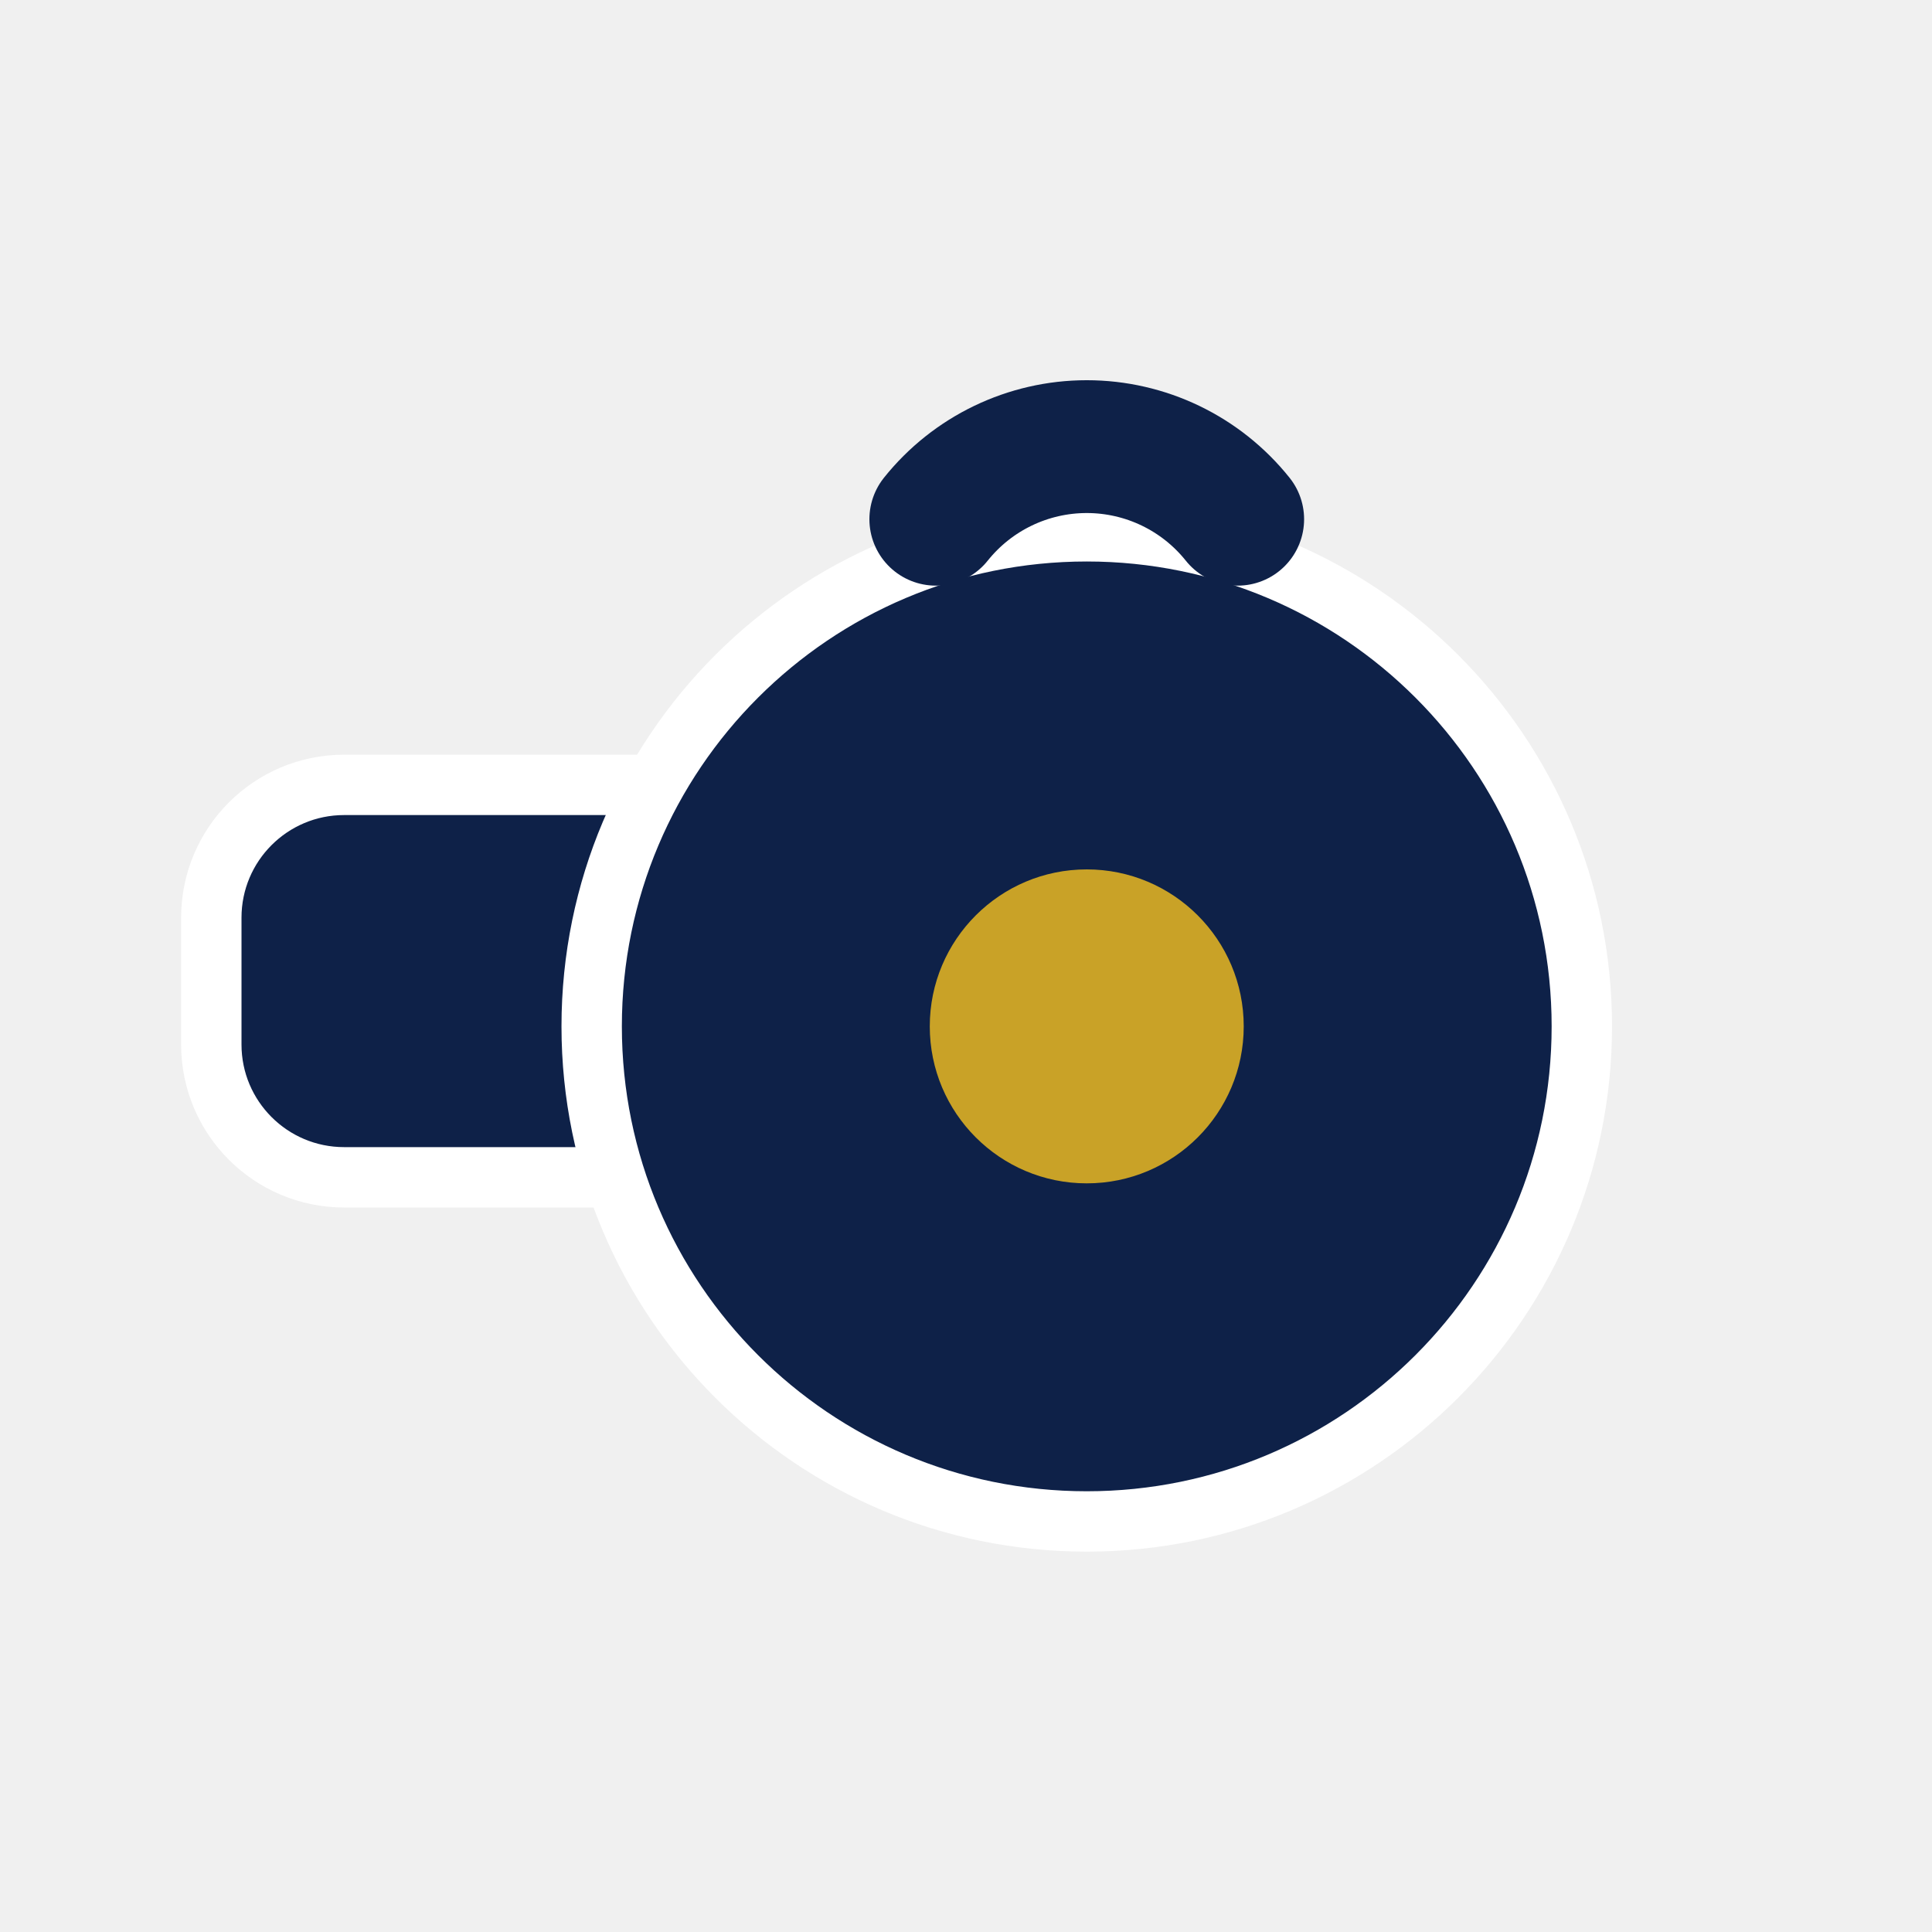
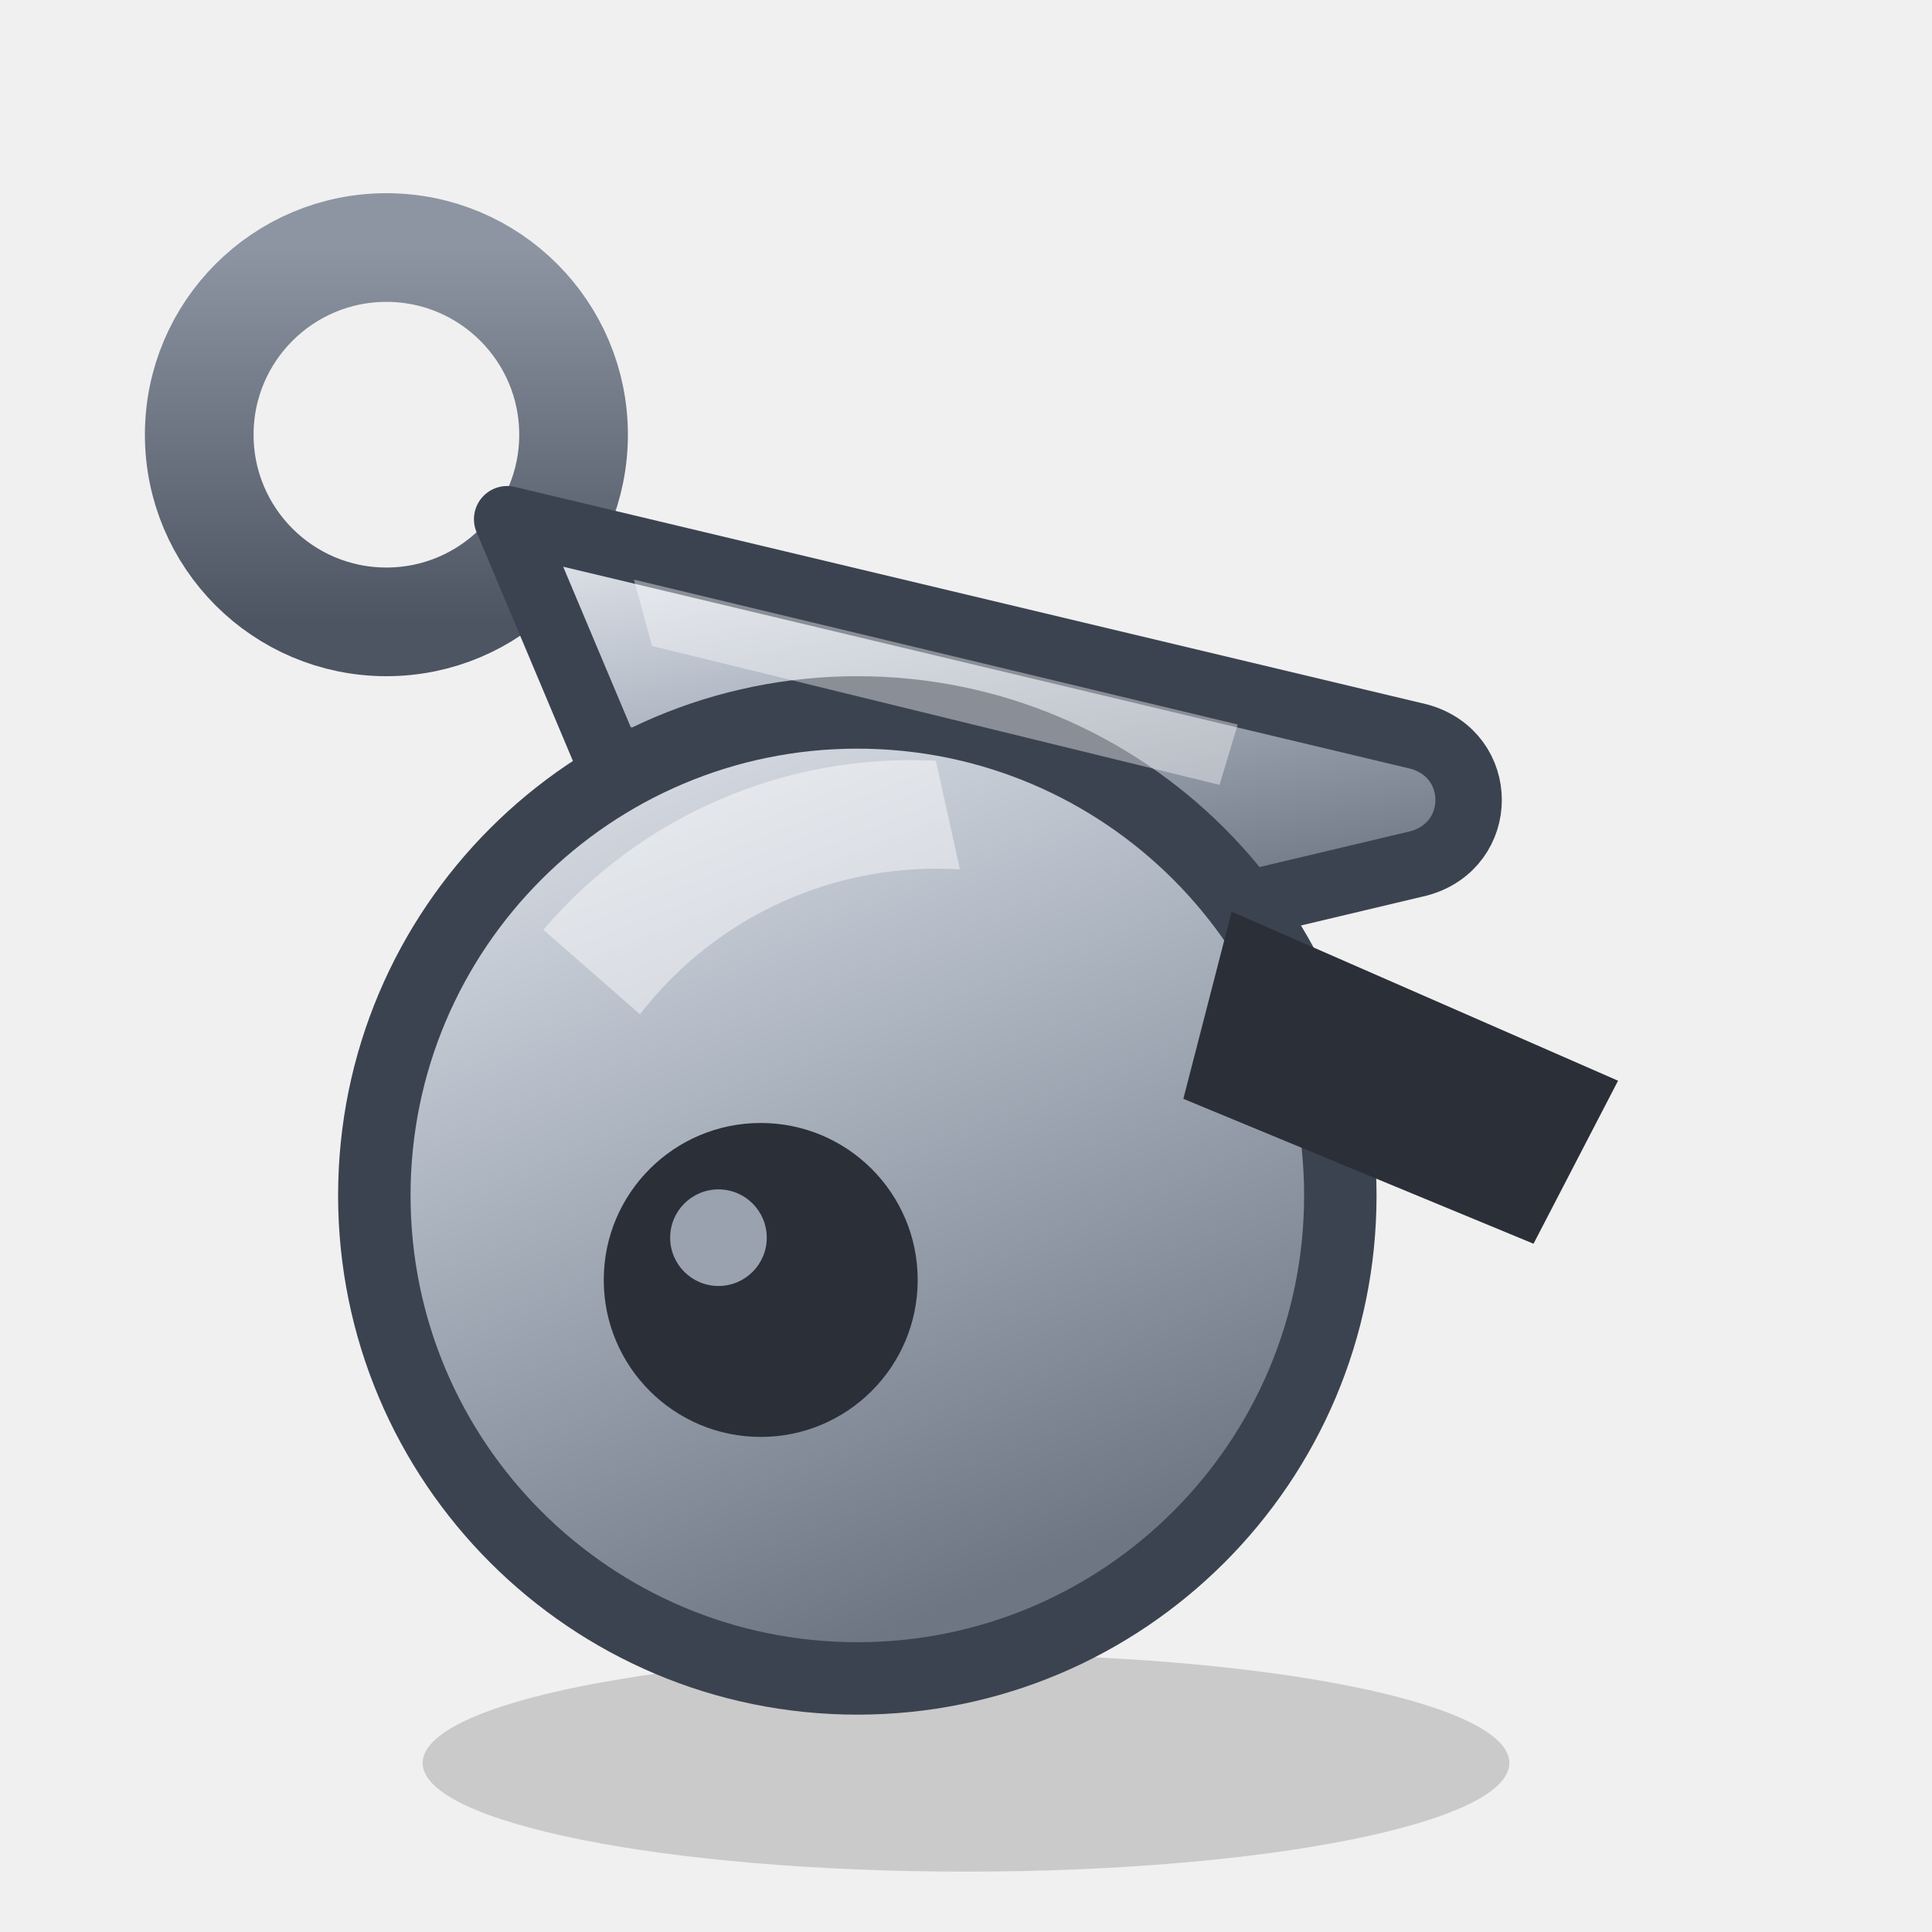
<svg xmlns="http://www.w3.org/2000/svg" width="32" height="32" viewBox="0 0 32 32">
-   <g fill="#0E2148" stroke="#ffffff" stroke-width="1" stroke-linejoin="round">
-     <rect x="3.5" y="13" width="10" height="6.5" rx="2.2" />
-     <circle cx="18" cy="17" r="8.2" />
-   </g>
-   <path d="M15.5,8.6 a3.2,3.2 0 0 1 5,0" fill="none" stroke="#0E2148" stroke-width="2.2" stroke-linecap="round" />
-   <circle cx="18" cy="17" r="2.6" fill="#C9A227" />
+   <defs>
+     <linearGradient id="metal" x1="0" y1="0" x2="0.4" y2="1">
+       <stop offset="0" stop-color="#e8ebf0" />
+       <stop offset="0.45" stop-color="#aeb6c2" />
+       <stop offset="1" stop-color="#6e7684" />
+     </linearGradient>
+     <linearGradient id="metalDark" x1="0" y1="0" x2="0" y2="1">
+       <stop offset="0" stop-color="#8d95a3" />
+       <stop offset="1" stop-color="#4d5462" />
+     </linearGradient>
+   </defs>
+   <ellipse cx="16" cy="29.2" rx="9" ry="1.8" fill="#000" opacity="0.16" />
+   <circle cx="6.4" cy="7.2" r="3.1" fill="none" stroke="url(#metalDark)" stroke-width="1.8" />
+   <path d="M8.4 8.6 L23.5 12.2 C24.6 12.5 24.6 14.0 23.5 14.3 L15.5 16.2 L10.0 12.4 Z" fill="url(#metal)" stroke="#3c4350" stroke-width="1.1" stroke-linejoin="round" />
+   <circle cx="14.2" cy="19.8" r="8.0" fill="url(#metal)" stroke="#3c4350" stroke-width="1.2" />
+   <circle cx="12.6" cy="21.2" r="2.6" fill="#2b2f38" />
+   <circle cx="11.9" cy="20.5" r="0.8" fill="#9aa2b0" />
+   <path d="M20.4 15.1 L26.8 17.9 L25.4 20.6 L19.6 18.2 Z" fill="#2b2f38" />
+   <path d="M9.0 15.4 A8 8 0 0 1 15.5 12.6 L15.9 14.4 A6.2 6.2 0 0 0 10.6 16.8 Z" fill="#ffffff" opacity="0.45" />
+   <path d="M10.5 9.6 L20.5 12.0 L20.2 13.0 L10.8 10.7 Z" fill="#ffffff" opacity="0.4" />
</svg>
